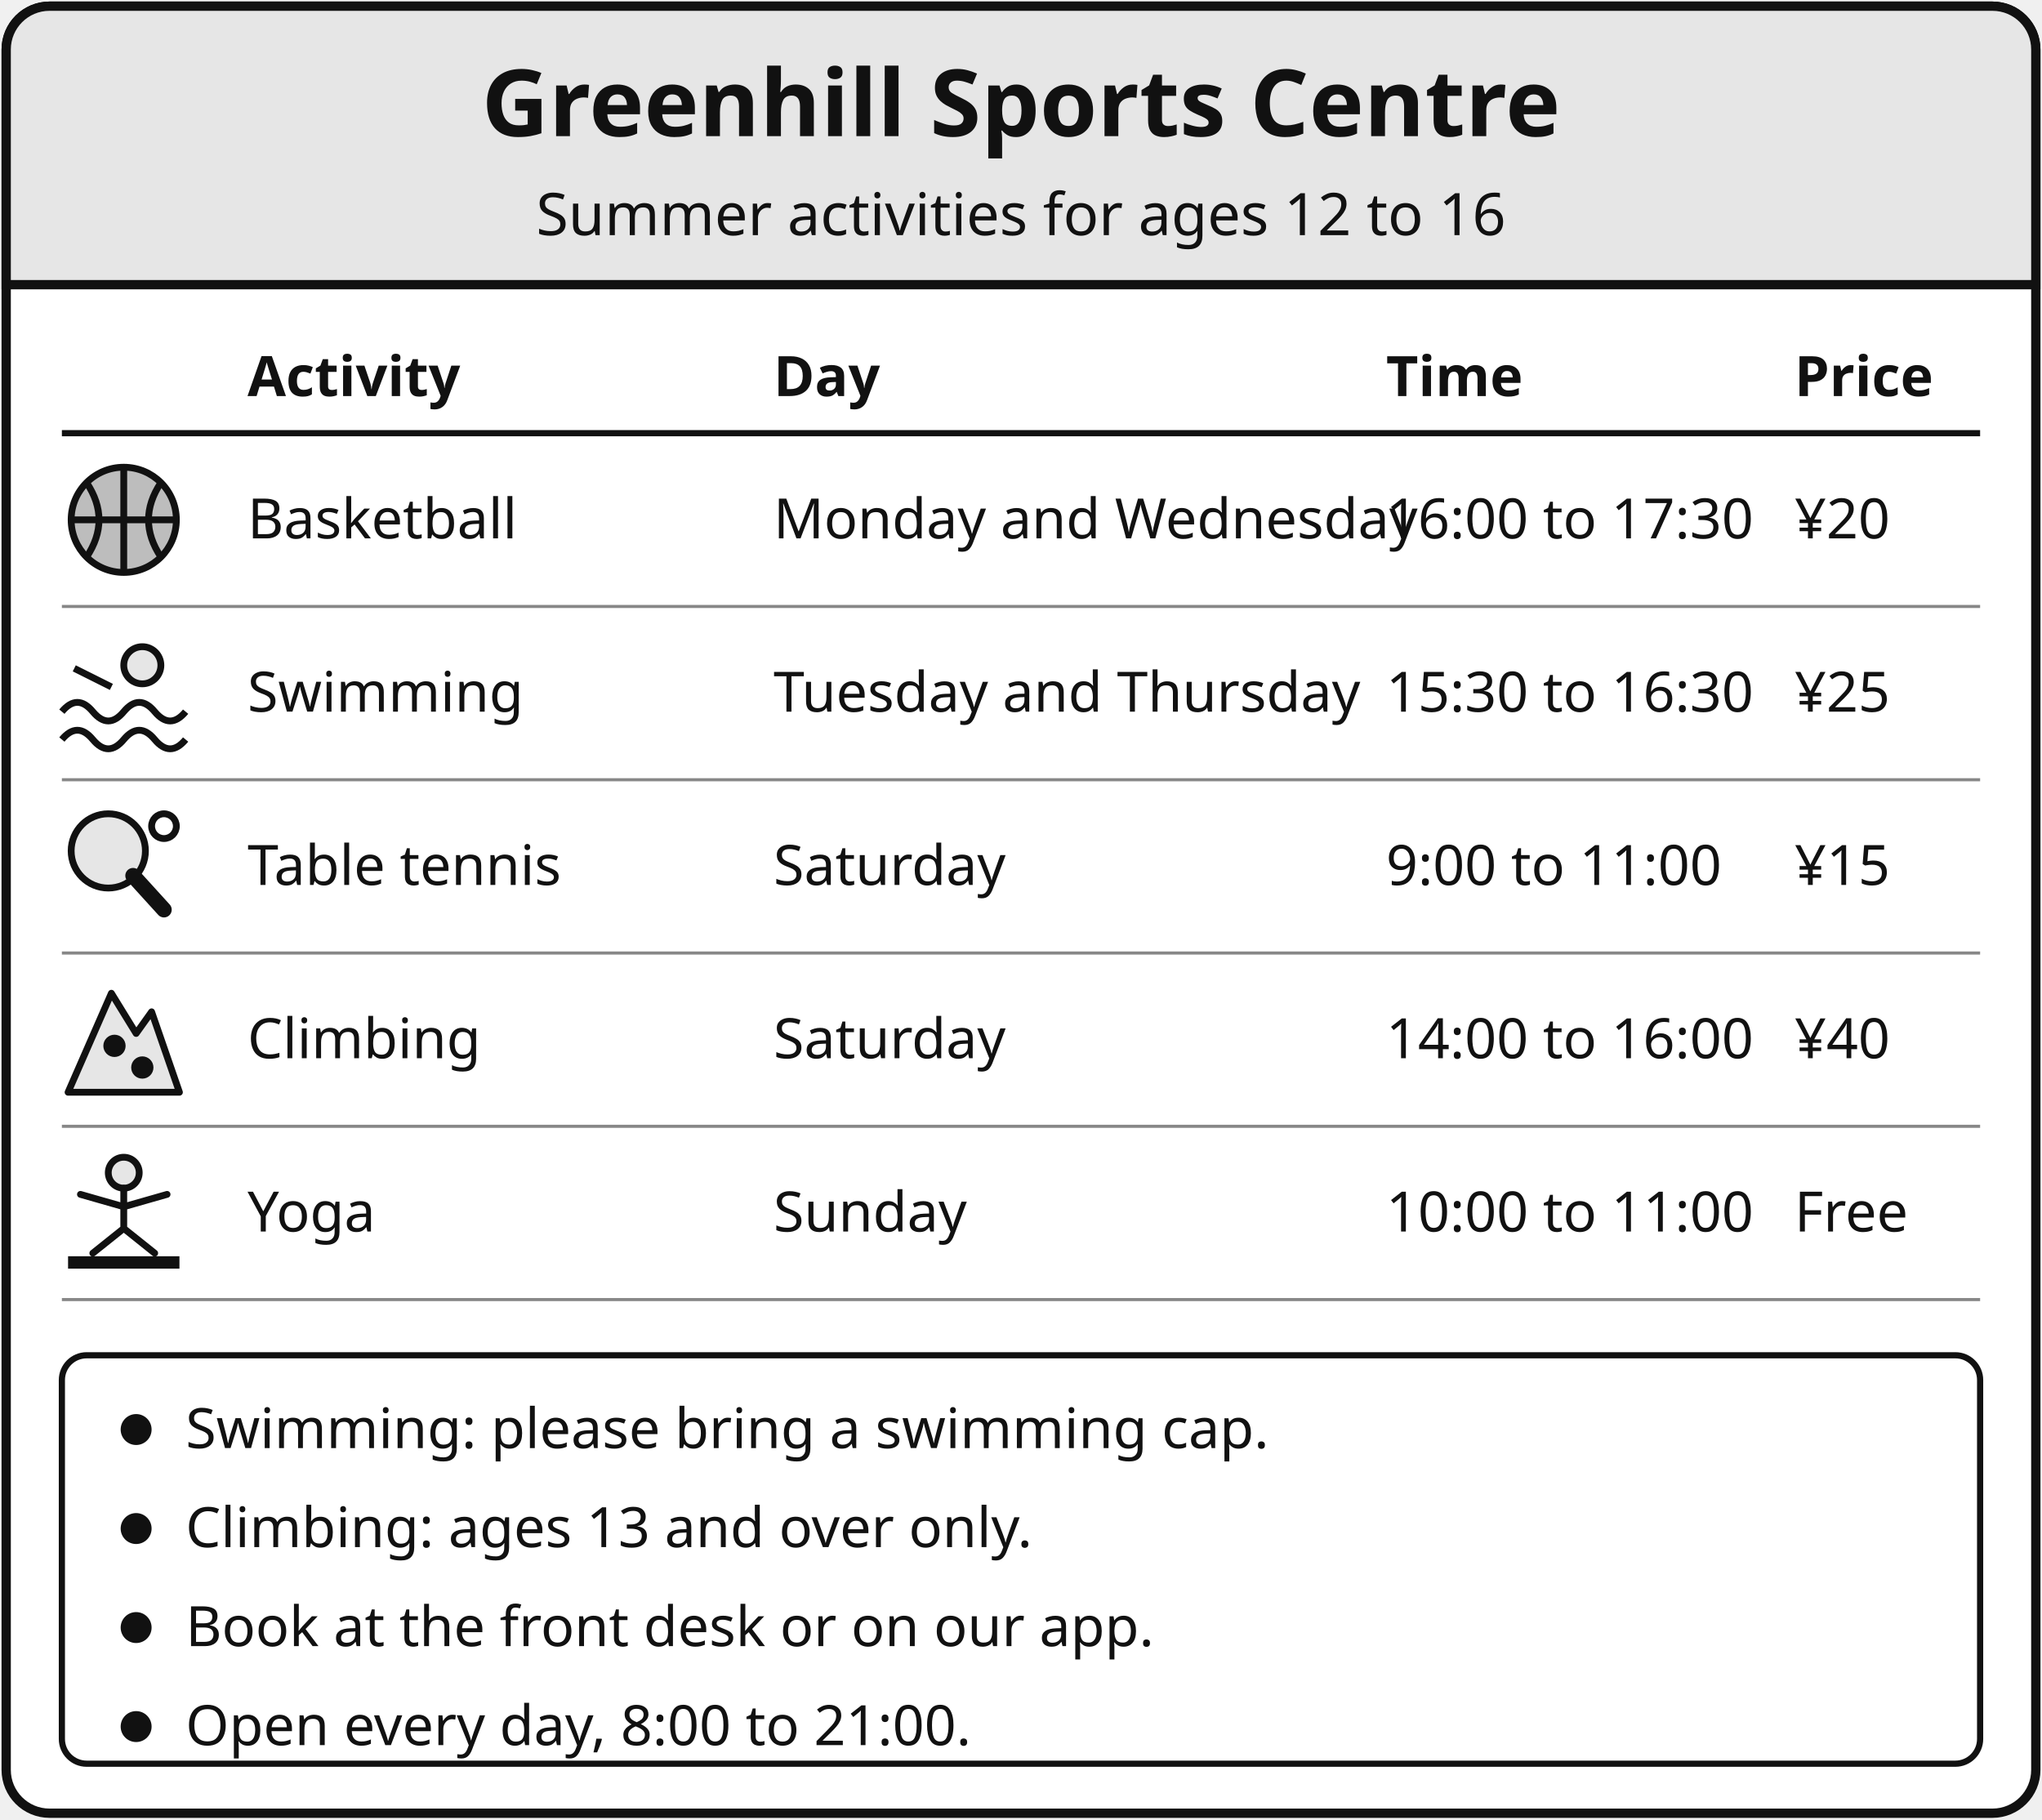
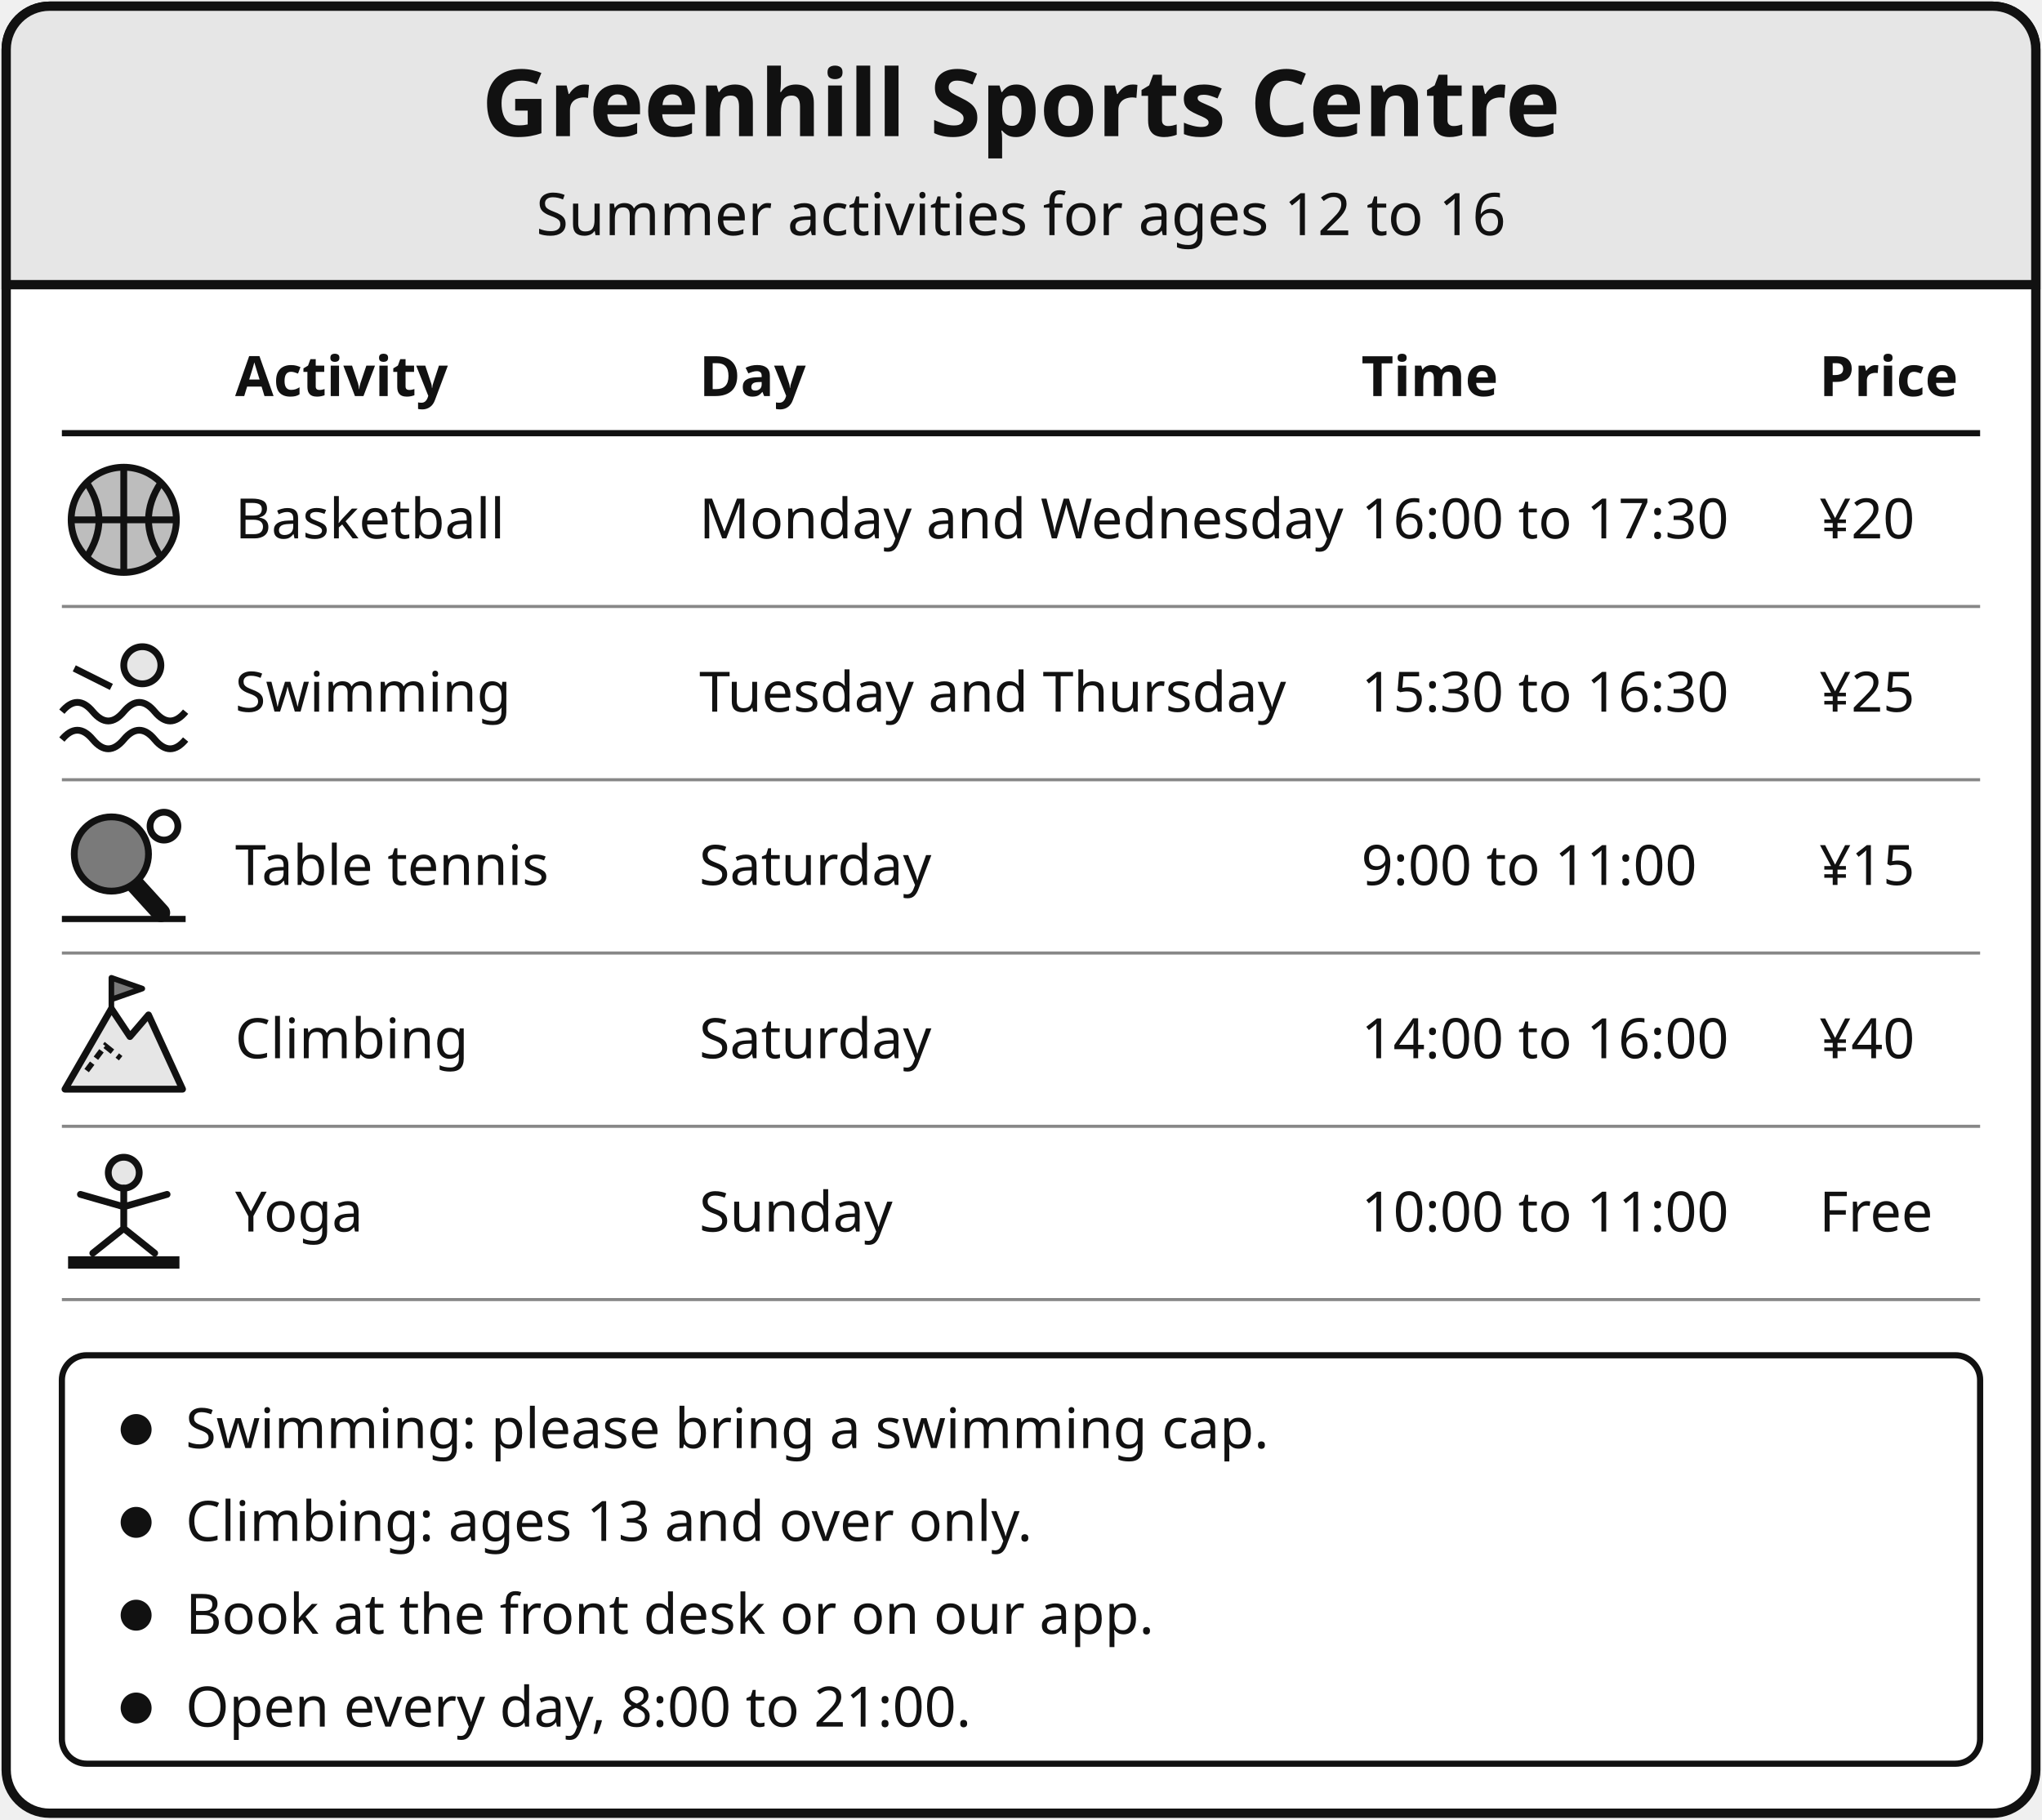
<svg xmlns="http://www.w3.org/2000/svg" viewBox="0 0 660 588" width="660" height="588">
  <rect x="2" y="2" width="656" height="584" rx="14" fill="#fff" stroke="#111" stroke-width="3" />
  <path d="M 2 16 A 14 14 0 0 1 16 2 L 644 2 A 14 14 0 0 1 658 16 L 658 92 L 2 92 Z" fill="#e6e6e6" stroke="#111" stroke-width="3" />
  <text x="330" y="44" font-family="Atkinson Hyperlegible, Noto Sans, sans-serif" font-size="30" text-anchor="middle" font-weight="700" fill="#111">Greenhill Sports Centre</text>
  <text x="330" y="76" font-family="Atkinson Hyperlegible, Noto Sans, sans-serif" font-size="19" text-anchor="middle" fill="#111">Summer activities for ages 12 to 16</text>
-   <text x="80" y="128" font-family="Atkinson Hyperlegible, Noto Sans, sans-serif" font-size="18" font-weight="700" fill="#111">Activity</text>
-   <text x="250" y="128" font-family="Atkinson Hyperlegible, Noto Sans, sans-serif" font-size="18" font-weight="700" fill="#111">Day</text>
-   <text x="448" y="128" font-family="Atkinson Hyperlegible, Noto Sans, sans-serif" font-size="18" font-weight="700" fill="#111">Time</text>
-   <text x="580" y="128" font-family="Atkinson Hyperlegible, Noto Sans, sans-serif" font-size="18" font-weight="700" fill="#111">Price</text>
+   <text x="76" y="128" font-family="Atkinson Hyperlegible, Noto Sans, sans-serif" font-size="18" font-weight="700" fill="#111">Activity</text>
+   <text x="226" y="128" font-family="Atkinson Hyperlegible, Noto Sans, sans-serif" font-size="18" font-weight="700" fill="#111">Day</text>
+   <text x="440" y="128" font-family="Atkinson Hyperlegible, Noto Sans, sans-serif" font-size="18" font-weight="700" fill="#111">Time</text>
+   <text x="588" y="128" font-family="Atkinson Hyperlegible, Noto Sans, sans-serif" font-size="18" font-weight="700" fill="#111">Price</text>
  <line x1="20" y1="140" x2="640" y2="140" stroke="#111" stroke-width="2" />
-   <text x="80" y="174" font-family="Atkinson Hyperlegible, Noto Sans, sans-serif" font-size="18" fill="#111">Basketball</text>
-   <text x="250" y="174" font-family="Atkinson Hyperlegible, Noto Sans, sans-serif" font-size="18" fill="#111">Monday and Wednesday</text>
-   <text x="448" y="174" font-family="Atkinson Hyperlegible, Noto Sans, sans-serif" font-size="18" fill="#111">16:00 to 17:30</text>
-   <text x="580" y="174" font-family="Atkinson Hyperlegible, Noto Sans, sans-serif" font-size="18" fill="#111">¥20</text>
+   <text x="76" y="174" font-family="Atkinson Hyperlegible, Noto Sans, sans-serif" font-size="18" fill="#111">Basketball</text>
+   <text x="226" y="174" font-family="Atkinson Hyperlegible, Noto Sans, sans-serif" font-size="18" fill="#111">Monday and Wednesday</text>
+   <text x="440" y="174" font-family="Atkinson Hyperlegible, Noto Sans, sans-serif" font-size="18" fill="#111">16:00 to 17:30</text>
+   <text x="588" y="174" font-family="Atkinson Hyperlegible, Noto Sans, sans-serif" font-size="18" fill="#111">¥20</text>
  <line x1="20" y1="196" x2="640" y2="196" stroke="#111" stroke-width="1" stroke-opacity="0.5" />
-   <text x="80" y="230" font-family="Atkinson Hyperlegible, Noto Sans, sans-serif" font-size="18" fill="#111">Swimming</text>
-   <text x="250" y="230" font-family="Atkinson Hyperlegible, Noto Sans, sans-serif" font-size="18" fill="#111">Tuesday and Thursday</text>
-   <text x="448" y="230" font-family="Atkinson Hyperlegible, Noto Sans, sans-serif" font-size="18" fill="#111">15:30 to 16:30</text>
-   <text x="580" y="230" font-family="Atkinson Hyperlegible, Noto Sans, sans-serif" font-size="18" fill="#111">¥25</text>
+   <text x="76" y="230" font-family="Atkinson Hyperlegible, Noto Sans, sans-serif" font-size="18" fill="#111">Swimming</text>
+   <text x="226" y="230" font-family="Atkinson Hyperlegible, Noto Sans, sans-serif" font-size="18" fill="#111">Tuesday and Thursday</text>
+   <text x="440" y="230" font-family="Atkinson Hyperlegible, Noto Sans, sans-serif" font-size="18" fill="#111">15:30 to 16:30</text>
+   <text x="588" y="230" font-family="Atkinson Hyperlegible, Noto Sans, sans-serif" font-size="18" fill="#111">¥25</text>
  <line x1="20" y1="252" x2="640" y2="252" stroke="#111" stroke-width="1" stroke-opacity="0.5" />
-   <text x="80" y="286" font-family="Atkinson Hyperlegible, Noto Sans, sans-serif" font-size="18" fill="#111">Table tennis</text>
-   <text x="250" y="286" font-family="Atkinson Hyperlegible, Noto Sans, sans-serif" font-size="18" fill="#111">Saturday</text>
-   <text x="448" y="286" font-family="Atkinson Hyperlegible, Noto Sans, sans-serif" font-size="18" fill="#111">9:00 to 11:00</text>
-   <text x="580" y="286" font-family="Atkinson Hyperlegible, Noto Sans, sans-serif" font-size="18" fill="#111">¥15</text>
+   <text x="76" y="286" font-family="Atkinson Hyperlegible, Noto Sans, sans-serif" font-size="18" fill="#111">Table tennis</text>
+   <text x="226" y="286" font-family="Atkinson Hyperlegible, Noto Sans, sans-serif" font-size="18" fill="#111">Saturday</text>
+   <text x="440" y="286" font-family="Atkinson Hyperlegible, Noto Sans, sans-serif" font-size="18" fill="#111">9:00 to 11:00</text>
+   <text x="588" y="286" font-family="Atkinson Hyperlegible, Noto Sans, sans-serif" font-size="18" fill="#111">¥15</text>
  <line x1="20" y1="308" x2="640" y2="308" stroke="#111" stroke-width="1" stroke-opacity="0.5" />
-   <text x="80" y="342" font-family="Atkinson Hyperlegible, Noto Sans, sans-serif" font-size="18" fill="#111">Climbing</text>
-   <text x="250" y="342" font-family="Atkinson Hyperlegible, Noto Sans, sans-serif" font-size="18" fill="#111">Saturday</text>
-   <text x="448" y="342" font-family="Atkinson Hyperlegible, Noto Sans, sans-serif" font-size="18" fill="#111">14:00 to 16:00</text>
-   <text x="580" y="342" font-family="Atkinson Hyperlegible, Noto Sans, sans-serif" font-size="18" fill="#111">¥40</text>
+   <text x="76" y="342" font-family="Atkinson Hyperlegible, Noto Sans, sans-serif" font-size="18" fill="#111">Climbing</text>
+   <text x="226" y="342" font-family="Atkinson Hyperlegible, Noto Sans, sans-serif" font-size="18" fill="#111">Saturday</text>
+   <text x="440" y="342" font-family="Atkinson Hyperlegible, Noto Sans, sans-serif" font-size="18" fill="#111">14:00 to 16:00</text>
+   <text x="588" y="342" font-family="Atkinson Hyperlegible, Noto Sans, sans-serif" font-size="18" fill="#111">¥40</text>
  <line x1="20" y1="364" x2="640" y2="364" stroke="#111" stroke-width="1" stroke-opacity="0.5" />
-   <text x="80" y="398" font-family="Atkinson Hyperlegible, Noto Sans, sans-serif" font-size="18" fill="#111">Yoga</text>
-   <text x="250" y="398" font-family="Atkinson Hyperlegible, Noto Sans, sans-serif" font-size="18" fill="#111">Sunday</text>
-   <text x="448" y="398" font-family="Atkinson Hyperlegible, Noto Sans, sans-serif" font-size="18" fill="#111">10:00 to 11:00</text>
-   <text x="580" y="398" font-family="Atkinson Hyperlegible, Noto Sans, sans-serif" font-size="18" fill="#111">Free</text>
+   <text x="76" y="398" font-family="Atkinson Hyperlegible, Noto Sans, sans-serif" font-size="18" fill="#111">Yoga</text>
+   <text x="226" y="398" font-family="Atkinson Hyperlegible, Noto Sans, sans-serif" font-size="18" fill="#111">Sunday</text>
+   <text x="440" y="398" font-family="Atkinson Hyperlegible, Noto Sans, sans-serif" font-size="18" fill="#111">10:00 to 11:00</text>
+   <text x="588" y="398" font-family="Atkinson Hyperlegible, Noto Sans, sans-serif" font-size="18" fill="#111">Free</text>
  <line x1="20" y1="420" x2="640" y2="420" stroke="#111" stroke-width="1" stroke-opacity="0.5" />
  <g stroke="#111" stroke-width="2.2" fill="none">
    <circle cx="40" cy="168" r="17" fill="#bdbdbd" />
    <path d="M 23 168 L 57 168 M 40 151 L 40 185" />
    <path d="M 28 156 Q 36 168 28 180 M 52 156 Q 44 168 52 180" />
    <circle cx="46" cy="215" r="6" fill="#e6e6e6" />
    <path d="M 36 222 L 24 216" />
    <path d="M 20 230 q 5 -6 10 0 t 10 0 t 10 0 t 10 0 M 20 239 q 5 -6 10 0 t 10 0 t 10 0 t 10 0" />
-     <circle cx="35" cy="275" r="12" fill="#e6e6e6" />
-     <path d="M 43 283 L 53 294" stroke-width="5" stroke-linecap="round" />
-     <circle cx="53" cy="267" r="4" fill="#fff" />
-     <path d="M 22 353 L 36 321 L 44 334 L 49 327 L 58 353 Z" fill="#e6e6e6" stroke-linejoin="round" />
-     <circle cx="37" cy="338" r="2.5" fill="#111" />
-     <circle cx="46" cy="345" r="2.5" fill="#111" />
+     <path d="M 42 284 L 52 295" stroke-width="6" stroke-linecap="round" />
+     <circle cx="36" cy="276" r="12" fill="#7a7a7a" />
+     <circle cx="53" cy="267" r="4.5" fill="#fff" />
+     <line x1="20" y1="297" x2="60" y2="297" stroke-width="2" />
+     <path d="M 21 352 L 36 326 L 42 335 L 48 328 L 59 352 Z" fill="#e6e6e6" stroke-linejoin="round" />
+     <path d="M 36 326 L 36 316 L 46 319.5 L 36 323" fill="#7a7a7a" stroke-width="1.8" stroke-linejoin="round" />
+     <path d="M 28 346 L 34 338 L 39 342" stroke-width="1.8" stroke-dasharray="3 2" />
    <circle cx="40" cy="379" r="5" fill="#e6e6e6" />
    <path d="M 40 384 L 40 397 M 26 386 L 40 390 L 54 386 M 40 397 L 30 405 M 40 397 L 50 405" stroke-linecap="round" />
    <path d="M 22 408 L 58 408" stroke-width="4" />
  </g>
  <rect x="20" y="438" width="620" height="132" rx="8" fill="#fff" stroke="#111" stroke-width="2" />
  <circle cx="44" cy="462" r="5" fill="#111" />
  <text x="60" y="468" font-family="Atkinson Hyperlegible, Noto Sans, sans-serif" font-size="18" fill="#111">Swimming: please bring a swimming cap.</text>
-   <circle cx="44" cy="494" r="5" fill="#111" />
-   <text x="60" y="500" font-family="Atkinson Hyperlegible, Noto Sans, sans-serif" font-size="18" fill="#111">Climbing: ages 13 and over only.</text>
-   <circle cx="44" cy="526" r="5" fill="#111" />
-   <text x="60" y="532" font-family="Atkinson Hyperlegible, Noto Sans, sans-serif" font-size="18" fill="#111">Book at the front desk or on our app.</text>
-   <circle cx="44" cy="558" r="5" fill="#111" />
-   <text x="60" y="564" font-family="Atkinson Hyperlegible, Noto Sans, sans-serif" font-size="18" fill="#111">Open every day, 8:00 to 21:00.</text>
+   <circle cx="44" cy="492" r="5" fill="#111" />
+   <text x="60" y="498" font-family="Atkinson Hyperlegible, Noto Sans, sans-serif" font-size="18" fill="#111">Climbing: ages 13 and over only.</text>
+   <circle cx="44" cy="522" r="5" fill="#111" />
+   <text x="60" y="528" font-family="Atkinson Hyperlegible, Noto Sans, sans-serif" font-size="18" fill="#111">Book at the front desk or on our app.</text>
+   <circle cx="44" cy="552" r="5" fill="#111" />
+   <text x="60" y="558" font-family="Atkinson Hyperlegible, Noto Sans, sans-serif" font-size="18" fill="#111">Open every day, 8:00 to 21:00.</text>
</svg>
